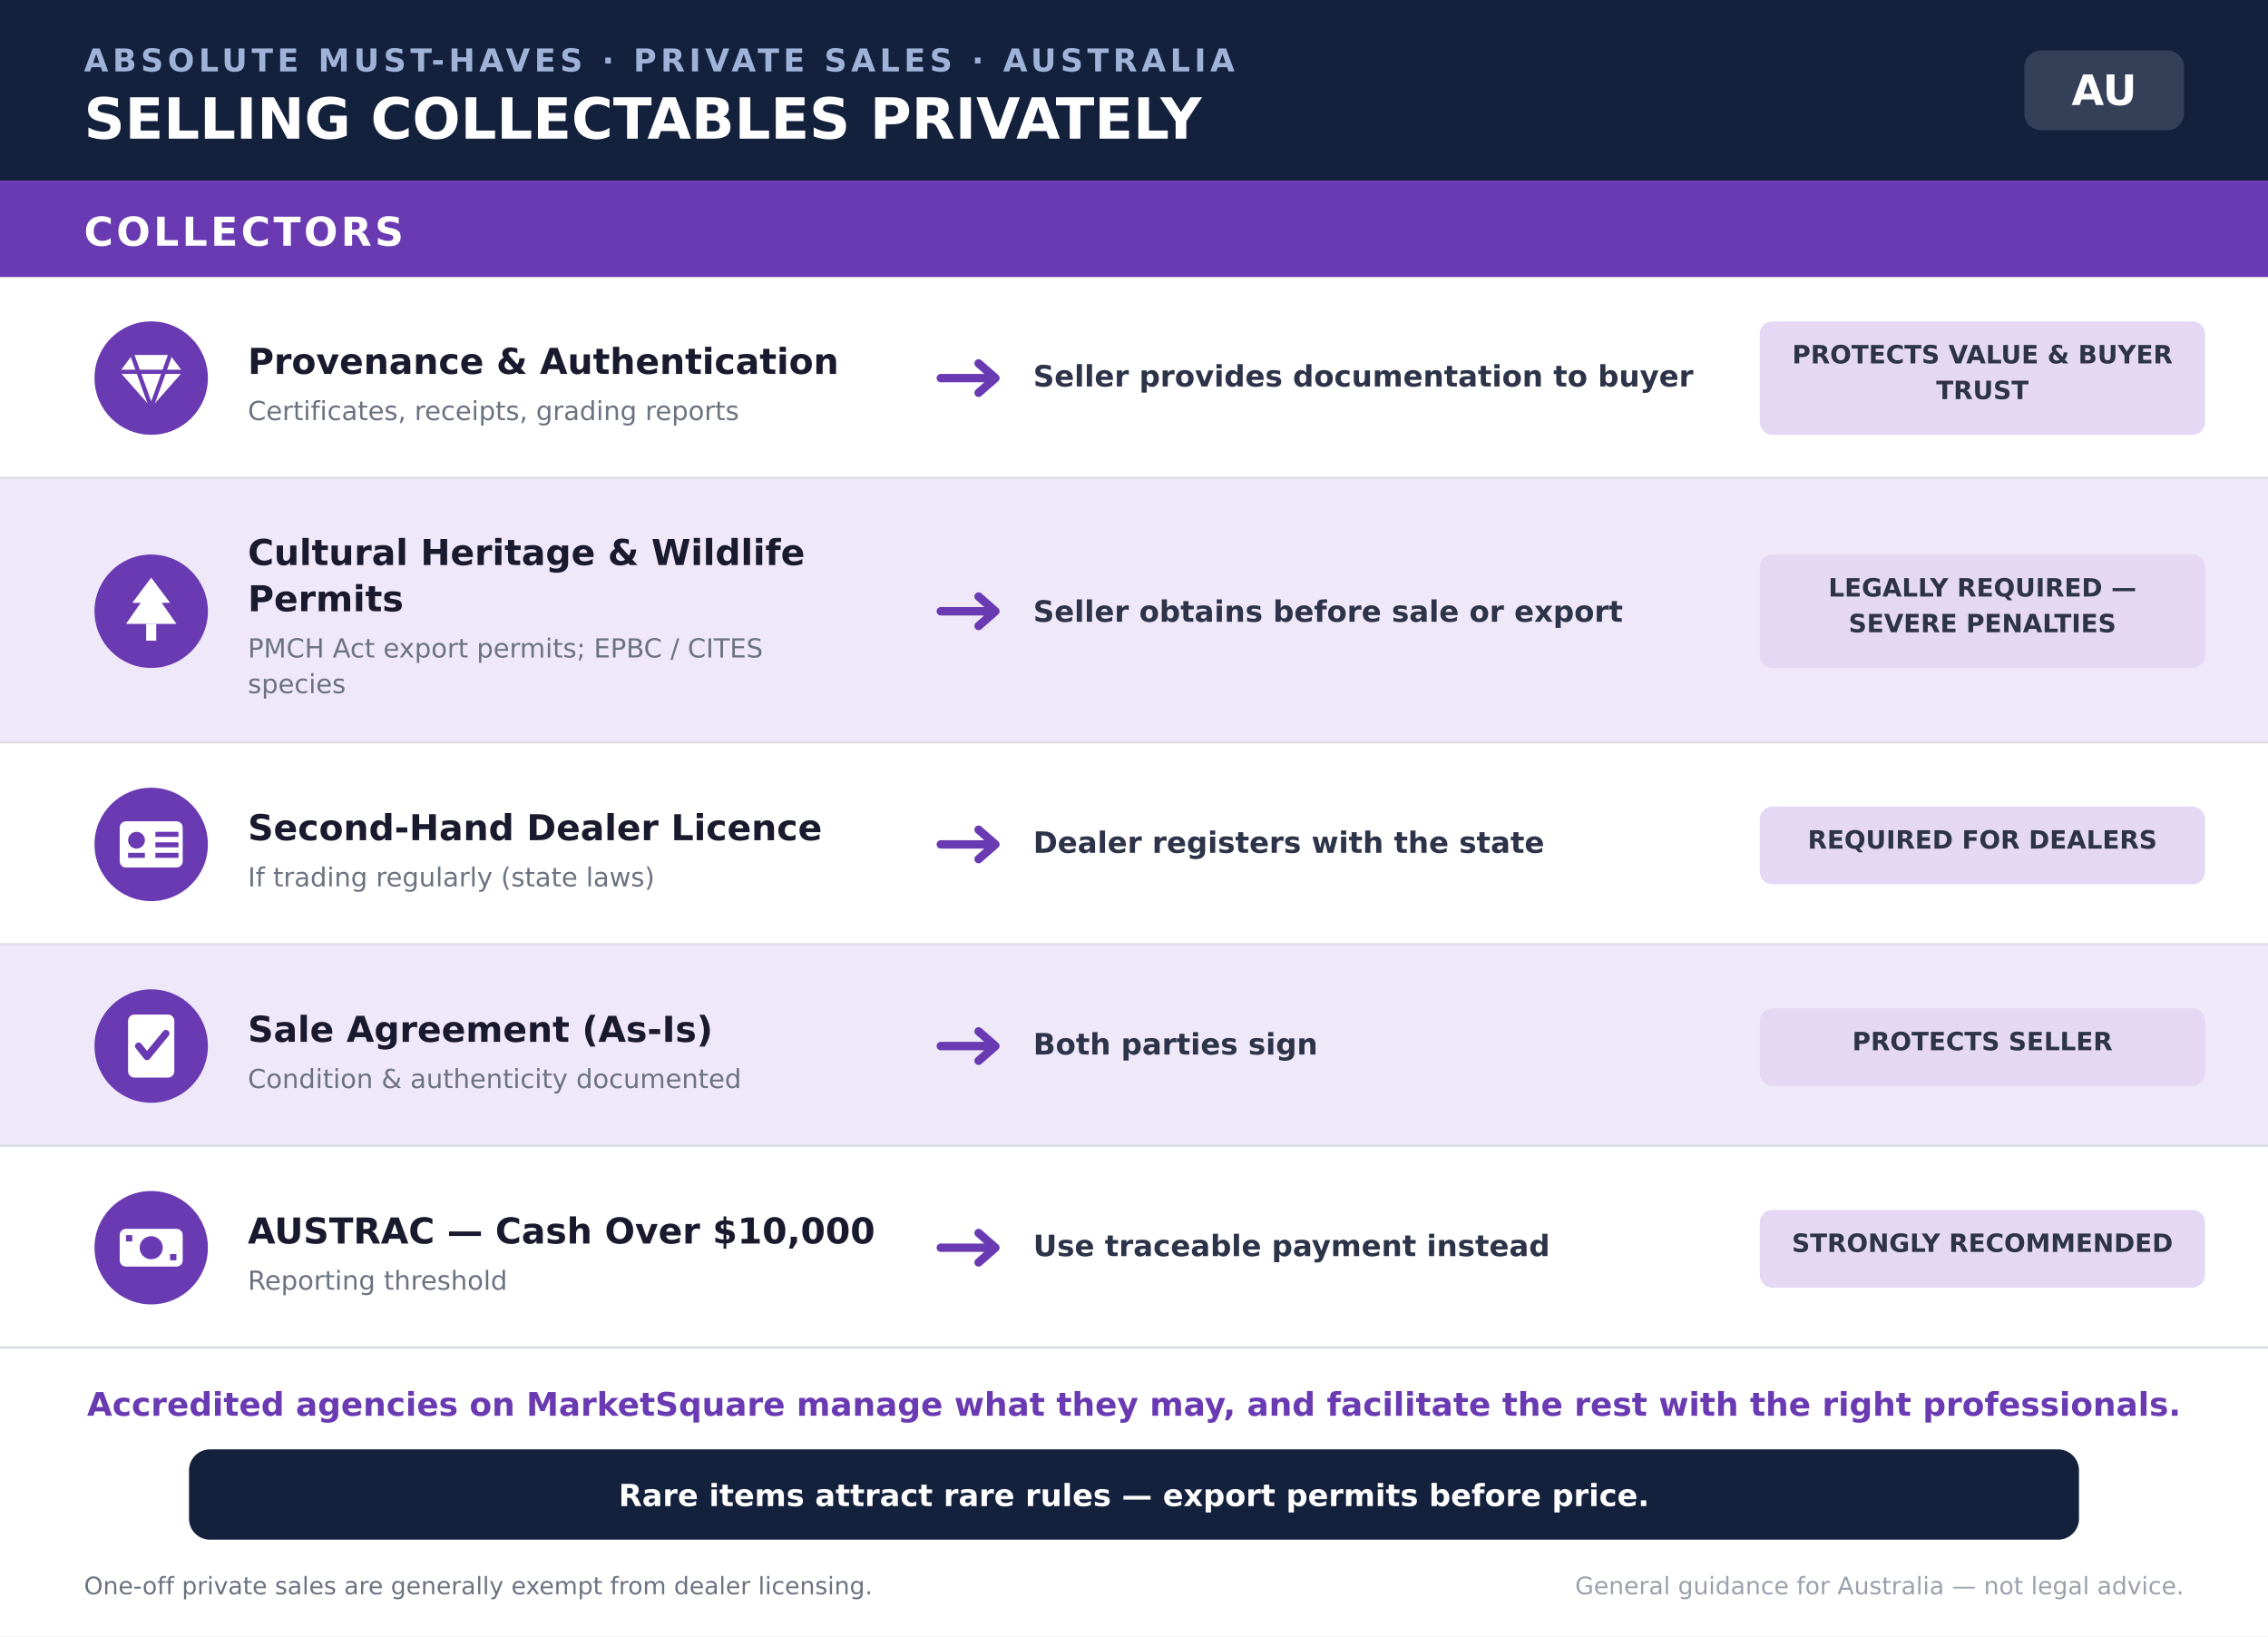
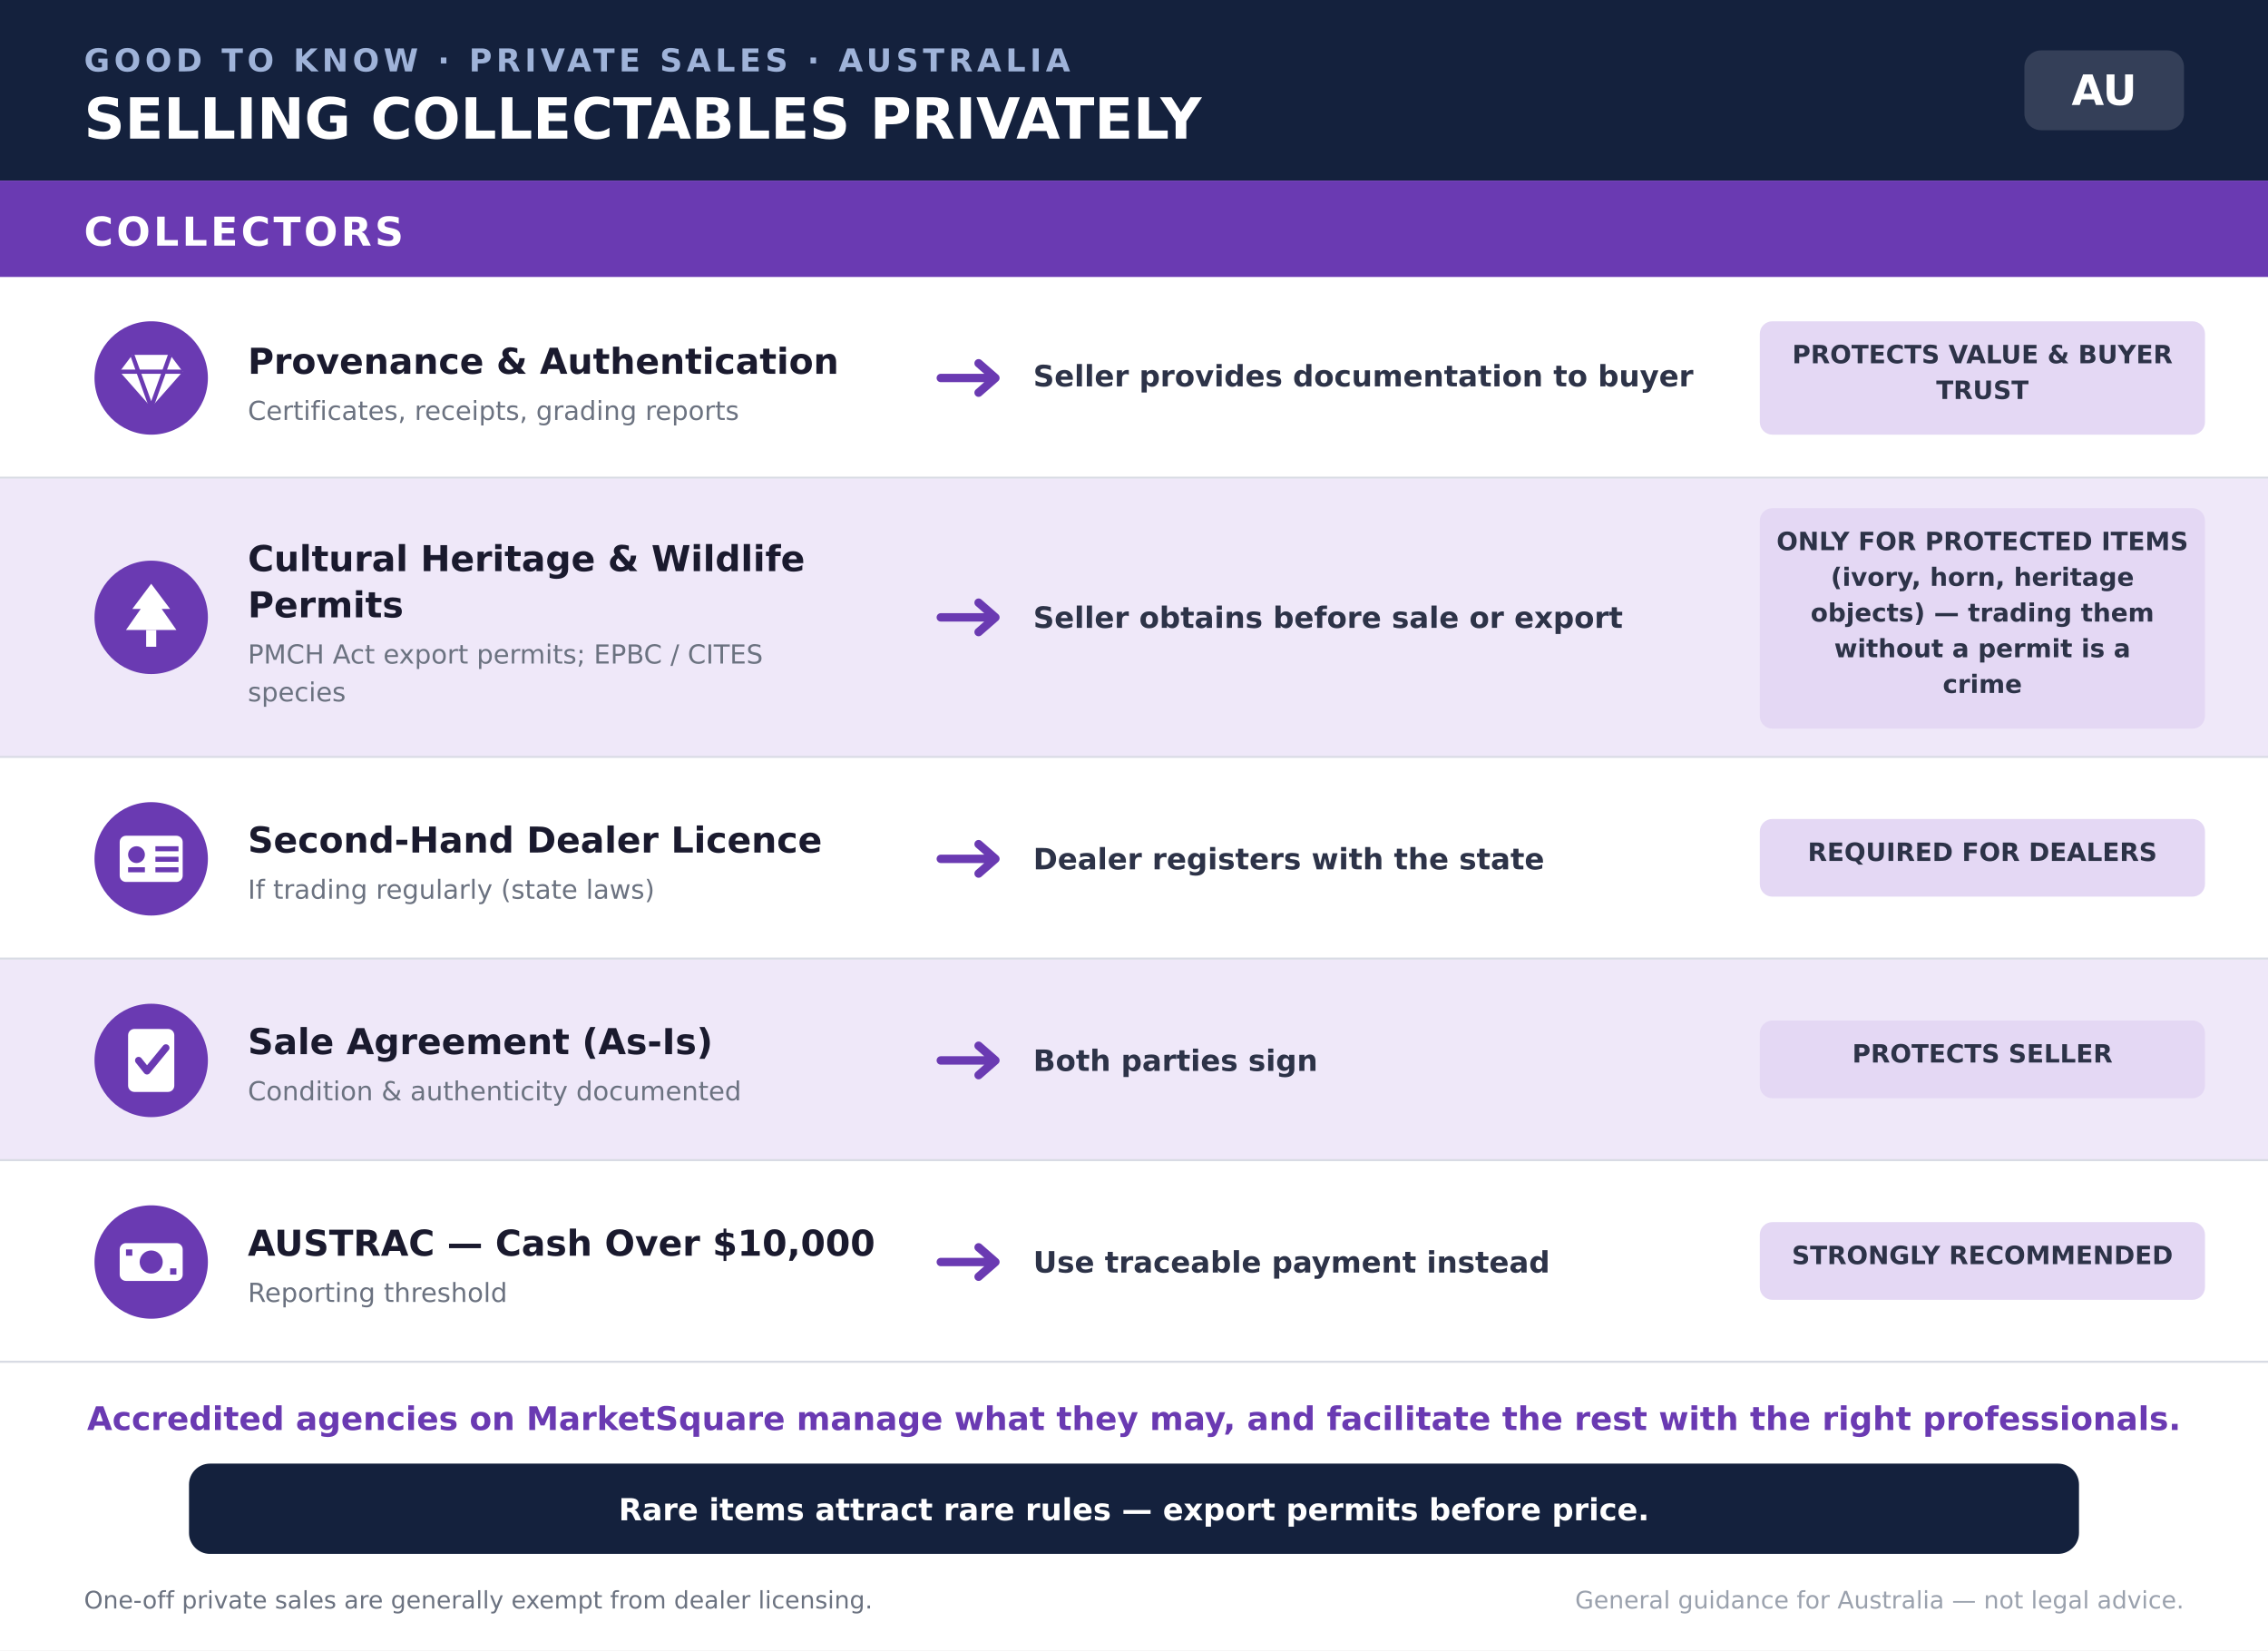
- <svg xmlns="http://www.w3.org/2000/svg" width="1080" height="779" viewBox="0 0 1080 779">
-   <rect width="1080" height="779" fill="#ffffff" />
+ <svg xmlns="http://www.w3.org/2000/svg" width="1080" height="786" viewBox="0 0 1080 786">
+   <rect width="1080" height="786" fill="#ffffff" />
  <rect x="0" y="0" width="1080" height="86" fill="#14213d" />
-   <text x="40" y="34" font-family="DejaVu Sans" font-size="15" font-weight="bold" fill="#9fb3d9" letter-spacing="2">ABSOLUTE MUST-HAVES · PRIVATE SALES · AUSTRALIA</text>
+   <text x="40" y="34" font-family="DejaVu Sans" font-size="15" font-weight="bold" fill="#9fb3d9" letter-spacing="2">GOOD TO KNOW · PRIVATE SALES · AUSTRALIA</text>
  <text x="40" y="66" font-family="DejaVu Sans" font-size="27" font-weight="bold" fill="#ffffff">SELLING COLLECTABLES PRIVATELY</text>
  <rect x="964" y="24" width="76" height="38" rx="8" fill="#ffffff" opacity="0.14" />
  <text x="1002" y="50" font-family="DejaVu Sans" font-size="20" font-weight="bold" fill="#ffffff" text-anchor="middle">AU</text>
  <rect x="0" y="86" width="1080" height="46" fill="#6a3ab2" />
  <text x="40" y="117" font-family="DejaVu Sans" font-size="19" font-weight="bold" fill="#ffffff" letter-spacing="1.5">COLLECTORS</text>
  <rect x="0" y="132" width="1080" height="96" fill="#ffffff" />
  <circle cx="72" cy="180" r="27" fill="#6a3ab2" />
  <g transform="translate(72,180)">
    <path d="M -9,-11 L 9,-11 L 15,-3 L 0,14 L -15,-3 Z" fill="#fff" />
    <path d="M -9,-11 L 0,14 L 9,-11 M -15,-3 L 15,-3" stroke="#6a3ab2" stroke-width="2" fill="none" />
  </g>
  <text x="118" y="178" font-family="DejaVu Sans" font-size="17" font-weight="bold" fill="#1a1a2e">Provenance &amp; Authentication</text>
  <text x="118" y="200" font-family="DejaVu Sans" font-size="12.5" fill="#6b7280">Certificates, receipts, grading reports</text>
  <path d="M 448,180 h 26 m -8,-7 l 8,7 l -8,7" stroke="#6a3ab2" stroke-width="4" fill="none" stroke-linecap="round" stroke-linejoin="round" />
  <text x="492" y="184" font-family="DejaVu Sans" font-size="14" font-weight="bold" fill="#2d3348">Seller provides documentation to buyer</text>
  <rect x="838" y="153" width="212" height="54" rx="6" fill="#e4d8f4" />
  <text x="944" y="173" font-family="DejaVu Sans" font-size="12" font-weight="bold" fill="#2d3348" text-anchor="middle">PROTECTS VALUE &amp; BUYER</text>
  <text x="944" y="190" font-family="DejaVu Sans" font-size="12" font-weight="bold" fill="#2d3348" text-anchor="middle">TRUST</text>
  <rect x="0" y="227" width="1080" height="1" fill="#d8dbe4" />
-   <rect x="0" y="228" width="1080" height="126" fill="#efe8f9" />
-   <circle cx="72" cy="291" r="27" fill="#6a3ab2" />
-   <g transform="translate(72,291)">
+   <rect x="0" y="228" width="1080" height="133" fill="#efe8f9" />
+   <circle cx="72" cy="294" r="27" fill="#6a3ab2" />
+   <g transform="translate(72,294)">
    <path d="M 0,-16 L 9,-4 L 5,-4 L 12,6 L -12,6 L -5,-4 L -9,-4 Z" fill="#fff" />
    <rect x="-2.4" y="6" width="4.8" height="8" fill="#fff" />
  </g>
-   <text x="118" y="269" font-family="DejaVu Sans" font-size="17" font-weight="bold" fill="#1a1a2e">Cultural Heritage &amp; Wildlife</text>
-   <text x="118" y="291" font-family="DejaVu Sans" font-size="17" font-weight="bold" fill="#1a1a2e">Permits</text>
-   <text x="118" y="313" font-family="DejaVu Sans" font-size="12.5" fill="#6b7280">PMCH Act export permits; EPBC / CITES</text>
-   <text x="118" y="330" font-family="DejaVu Sans" font-size="12.5" fill="#6b7280">species</text>
-   <path d="M 448,291 h 26 m -8,-7 l 8,7 l -8,7" stroke="#6a3ab2" stroke-width="4" fill="none" stroke-linecap="round" stroke-linejoin="round" />
-   <text x="492" y="296" font-family="DejaVu Sans" font-size="14" font-weight="bold" fill="#2d3348">Seller obtains before sale or export</text>
-   <rect x="838" y="264" width="212" height="54" rx="6" fill="#e4d8f4" />
-   <text x="944" y="284" font-family="DejaVu Sans" font-size="12" font-weight="bold" fill="#2d3348" text-anchor="middle">LEGALLY REQUIRED —</text>
-   <text x="944" y="301" font-family="DejaVu Sans" font-size="12" font-weight="bold" fill="#2d3348" text-anchor="middle">SEVERE PENALTIES</text>
-   <rect x="0" y="353" width="1080" height="1" fill="#d8dbe4" />
-   <rect x="0" y="354" width="1080" height="96" fill="#ffffff" />
-   <circle cx="72" cy="402" r="27" fill="#6a3ab2" />
-   <g transform="translate(72,402)">
+   <text x="118" y="272" font-family="DejaVu Sans" font-size="17" font-weight="bold" fill="#1a1a2e">Cultural Heritage &amp; Wildlife</text>
+   <text x="118" y="294" font-family="DejaVu Sans" font-size="17" font-weight="bold" fill="#1a1a2e">Permits</text>
+   <text x="118" y="316" font-family="DejaVu Sans" font-size="12.5" fill="#6b7280">PMCH Act export permits; EPBC / CITES</text>
+   <text x="118" y="334" font-family="DejaVu Sans" font-size="12.5" fill="#6b7280">species</text>
+   <path d="M 448,294 h 26 m -8,-7 l 8,7 l -8,7" stroke="#6a3ab2" stroke-width="4" fill="none" stroke-linecap="round" stroke-linejoin="round" />
+   <text x="492" y="299" font-family="DejaVu Sans" font-size="14" font-weight="bold" fill="#2d3348">Seller obtains before sale or export</text>
+   <rect x="838" y="242" width="212" height="105" rx="6" fill="#e4d8f4" />
+   <text x="944" y="262" font-family="DejaVu Sans" font-size="12" font-weight="bold" fill="#2d3348" text-anchor="middle">ONLY FOR PROTECTED ITEMS</text>
+   <text x="944" y="279" font-family="DejaVu Sans" font-size="12" font-weight="bold" fill="#2d3348" text-anchor="middle">(ivory, horn, heritage</text>
+   <text x="944" y="296" font-family="DejaVu Sans" font-size="12" font-weight="bold" fill="#2d3348" text-anchor="middle">objects) — trading them</text>
+   <text x="944" y="313" font-family="DejaVu Sans" font-size="12" font-weight="bold" fill="#2d3348" text-anchor="middle">without a permit is a</text>
+   <text x="944" y="330" font-family="DejaVu Sans" font-size="12" font-weight="bold" fill="#2d3348" text-anchor="middle">crime</text>
+   <rect x="0" y="360" width="1080" height="1" fill="#d8dbe4" />
+   <rect x="0" y="361" width="1080" height="96" fill="#ffffff" />
+   <circle cx="72" cy="409" r="27" fill="#6a3ab2" />
+   <g transform="translate(72,409)">
    <rect x="-15" y="-11" width="30" height="22" rx="3" fill="#fff" />
    <circle cx="-7" cy="-2" r="4" fill="#6a3ab2" />
    <rect x="-11" y="4" width="8" height="2.4" fill="#6a3ab2" />
    <rect x="2" y="-6" width="11" height="2.4" fill="#6a3ab2" />
    <rect x="2" y="-1" width="11" height="2.4" fill="#6a3ab2" />
    <rect x="2" y="4" width="11" height="2.4" fill="#6a3ab2" />
  </g>
-   <text x="118" y="400" font-family="DejaVu Sans" font-size="17" font-weight="bold" fill="#1a1a2e">Second-Hand Dealer Licence</text>
-   <text x="118" y="422" font-family="DejaVu Sans" font-size="12.5" fill="#6b7280">If trading regularly (state laws)</text>
-   <path d="M 448,402 h 26 m -8,-7 l 8,7 l -8,7" stroke="#6a3ab2" stroke-width="4" fill="none" stroke-linecap="round" stroke-linejoin="round" />
-   <text x="492" y="406" font-family="DejaVu Sans" font-size="14" font-weight="bold" fill="#2d3348">Dealer registers with the state</text>
-   <rect x="838" y="384" width="212" height="37" rx="6" fill="#e4d8f4" />
-   <text x="944" y="404" font-family="DejaVu Sans" font-size="12" font-weight="bold" fill="#2d3348" text-anchor="middle">REQUIRED FOR DEALERS</text>
-   <rect x="0" y="449" width="1080" height="1" fill="#d8dbe4" />
-   <rect x="0" y="450" width="1080" height="96" fill="#efe8f9" />
-   <circle cx="72" cy="498" r="27" fill="#6a3ab2" />
-   <g transform="translate(72,498)">
+   <text x="118" y="406" font-family="DejaVu Sans" font-size="17" font-weight="bold" fill="#1a1a2e">Second-Hand Dealer Licence</text>
+   <text x="118" y="428" font-family="DejaVu Sans" font-size="12.5" fill="#6b7280">If trading regularly (state laws)</text>
+   <path d="M 448,409 h 26 m -8,-7 l 8,7 l -8,7" stroke="#6a3ab2" stroke-width="4" fill="none" stroke-linecap="round" stroke-linejoin="round" />
+   <text x="492" y="414" font-family="DejaVu Sans" font-size="14" font-weight="bold" fill="#2d3348">Dealer registers with the state</text>
+   <rect x="838" y="390" width="212" height="37" rx="6" fill="#e4d8f4" />
+   <text x="944" y="410" font-family="DejaVu Sans" font-size="12" font-weight="bold" fill="#2d3348" text-anchor="middle">REQUIRED FOR DEALERS</text>
+   <rect x="0" y="456" width="1080" height="1" fill="#d8dbe4" />
+   <rect x="0" y="457" width="1080" height="96" fill="#efe8f9" />
+   <circle cx="72" cy="505" r="27" fill="#6a3ab2" />
+   <g transform="translate(72,505)">
    <rect x="-11" y="-15" width="22" height="30" rx="3" fill="#fff" />
    <path d="M -6,0 L -2,5 L 7,-6" fill="none" stroke="#6a3ab2" stroke-width="3.4" stroke-linecap="round" stroke-linejoin="round" />
  </g>
-   <text x="118" y="496" font-family="DejaVu Sans" font-size="17" font-weight="bold" fill="#1a1a2e">Sale Agreement (As-Is)</text>
-   <text x="118" y="518" font-family="DejaVu Sans" font-size="12.5" fill="#6b7280">Condition &amp; authenticity documented</text>
-   <path d="M 448,498 h 26 m -8,-7 l 8,7 l -8,7" stroke="#6a3ab2" stroke-width="4" fill="none" stroke-linecap="round" stroke-linejoin="round" />
-   <text x="492" y="502" font-family="DejaVu Sans" font-size="14" font-weight="bold" fill="#2d3348">Both parties sign</text>
-   <rect x="838" y="480" width="212" height="37" rx="6" fill="#e4d8f4" />
-   <text x="944" y="500" font-family="DejaVu Sans" font-size="12" font-weight="bold" fill="#2d3348" text-anchor="middle">PROTECTS SELLER</text>
-   <rect x="0" y="545" width="1080" height="1" fill="#d8dbe4" />
-   <rect x="0" y="546" width="1080" height="96" fill="#ffffff" />
-   <circle cx="72" cy="594" r="27" fill="#6a3ab2" />
-   <g transform="translate(72,594)">
+   <text x="118" y="502" font-family="DejaVu Sans" font-size="17" font-weight="bold" fill="#1a1a2e">Sale Agreement (As-Is)</text>
+   <text x="118" y="524" font-family="DejaVu Sans" font-size="12.5" fill="#6b7280">Condition &amp; authenticity documented</text>
+   <path d="M 448,505 h 26 m -8,-7 l 8,7 l -8,7" stroke="#6a3ab2" stroke-width="4" fill="none" stroke-linecap="round" stroke-linejoin="round" />
+   <text x="492" y="510" font-family="DejaVu Sans" font-size="14" font-weight="bold" fill="#2d3348">Both parties sign</text>
+   <rect x="838" y="486" width="212" height="37" rx="6" fill="#e4d8f4" />
+   <text x="944" y="506" font-family="DejaVu Sans" font-size="12" font-weight="bold" fill="#2d3348" text-anchor="middle">PROTECTS SELLER</text>
+   <rect x="0" y="552" width="1080" height="1" fill="#d8dbe4" />
+   <rect x="0" y="553" width="1080" height="96" fill="#ffffff" />
+   <circle cx="72" cy="601" r="27" fill="#6a3ab2" />
+   <g transform="translate(72,601)">
    <rect x="-15" y="-9" width="30" height="18" rx="3" fill="#fff" />
    <circle cx="0" cy="0" r="5.5" fill="#6a3ab2" />
    <rect x="-12" y="-6" width="3" height="3" fill="#6a3ab2" />
    <rect x="9" y="3" width="3" height="3" fill="#6a3ab2" />
  </g>
-   <text x="118" y="592" font-family="DejaVu Sans" font-size="17" font-weight="bold" fill="#1a1a2e">AUSTRAC — Cash Over $10,000</text>
-   <text x="118" y="614" font-family="DejaVu Sans" font-size="12.5" fill="#6b7280">Reporting threshold</text>
-   <path d="M 448,594 h 26 m -8,-7 l 8,7 l -8,7" stroke="#6a3ab2" stroke-width="4" fill="none" stroke-linecap="round" stroke-linejoin="round" />
-   <text x="492" y="598" font-family="DejaVu Sans" font-size="14" font-weight="bold" fill="#2d3348">Use traceable payment instead</text>
-   <rect x="838" y="576" width="212" height="37" rx="6" fill="#e4d8f4" />
-   <text x="944" y="596" font-family="DejaVu Sans" font-size="12" font-weight="bold" fill="#2d3348" text-anchor="middle">STRONGLY RECOMMENDED</text>
-   <rect x="0" y="641" width="1080" height="1" fill="#d8dbe4" />
-   <text x="540.0" y="674" font-family="DejaVu Sans" font-size="15.5" font-weight="bold" fill="#6a3ab2" text-anchor="middle">Accredited agencies on MarketSquare manage what they may, and facilitate the rest with the right professionals.</text>
-   <rect x="90" y="690" width="900" height="43" rx="10" fill="#14213d" />
-   <text x="540.0" y="717" font-family="DejaVu Sans" font-size="14.5" font-weight="bold" fill="#ffffff" text-anchor="middle">Rare items attract rare rules — export permits before price.</text>
-   <text x="40" y="759" font-family="DejaVu Sans" font-size="11.5" fill="#6b7280">One-off private sales are generally exempt from dealer licensing.</text>
-   <text x="1040" y="759" font-family="DejaVu Sans" font-size="11.5" fill="#9aa1ad" text-anchor="end">General guidance for Australia — not legal advice.</text>
+   <text x="118" y="598" font-family="DejaVu Sans" font-size="17" font-weight="bold" fill="#1a1a2e">AUSTRAC — Cash Over $10,000</text>
+   <text x="118" y="620" font-family="DejaVu Sans" font-size="12.5" fill="#6b7280">Reporting threshold</text>
+   <path d="M 448,601 h 26 m -8,-7 l 8,7 l -8,7" stroke="#6a3ab2" stroke-width="4" fill="none" stroke-linecap="round" stroke-linejoin="round" />
+   <text x="492" y="606" font-family="DejaVu Sans" font-size="14" font-weight="bold" fill="#2d3348">Use traceable payment instead</text>
+   <rect x="838" y="582" width="212" height="37" rx="6" fill="#e4d8f4" />
+   <text x="944" y="602" font-family="DejaVu Sans" font-size="12" font-weight="bold" fill="#2d3348" text-anchor="middle">STRONGLY RECOMMENDED</text>
+   <rect x="0" y="648" width="1080" height="1" fill="#d8dbe4" />
+   <text x="540.0" y="681" font-family="DejaVu Sans" font-size="15.5" font-weight="bold" fill="#6a3ab2" text-anchor="middle">Accredited agencies on MarketSquare manage what they may, and facilitate the rest with the right professionals.</text>
+   <rect x="90" y="697" width="900" height="43" rx="10" fill="#14213d" />
+   <text x="540.0" y="724" font-family="DejaVu Sans" font-size="14.5" font-weight="bold" fill="#ffffff" text-anchor="middle">Rare items attract rare rules — export permits before price.</text>
+   <text x="40" y="766" font-family="DejaVu Sans" font-size="11.5" fill="#6b7280">One-off private sales are generally exempt from dealer licensing.</text>
+   <text x="1040" y="766" font-family="DejaVu Sans" font-size="11.5" fill="#9aa1ad" text-anchor="end">General guidance for Australia — not legal advice.</text>
</svg>
